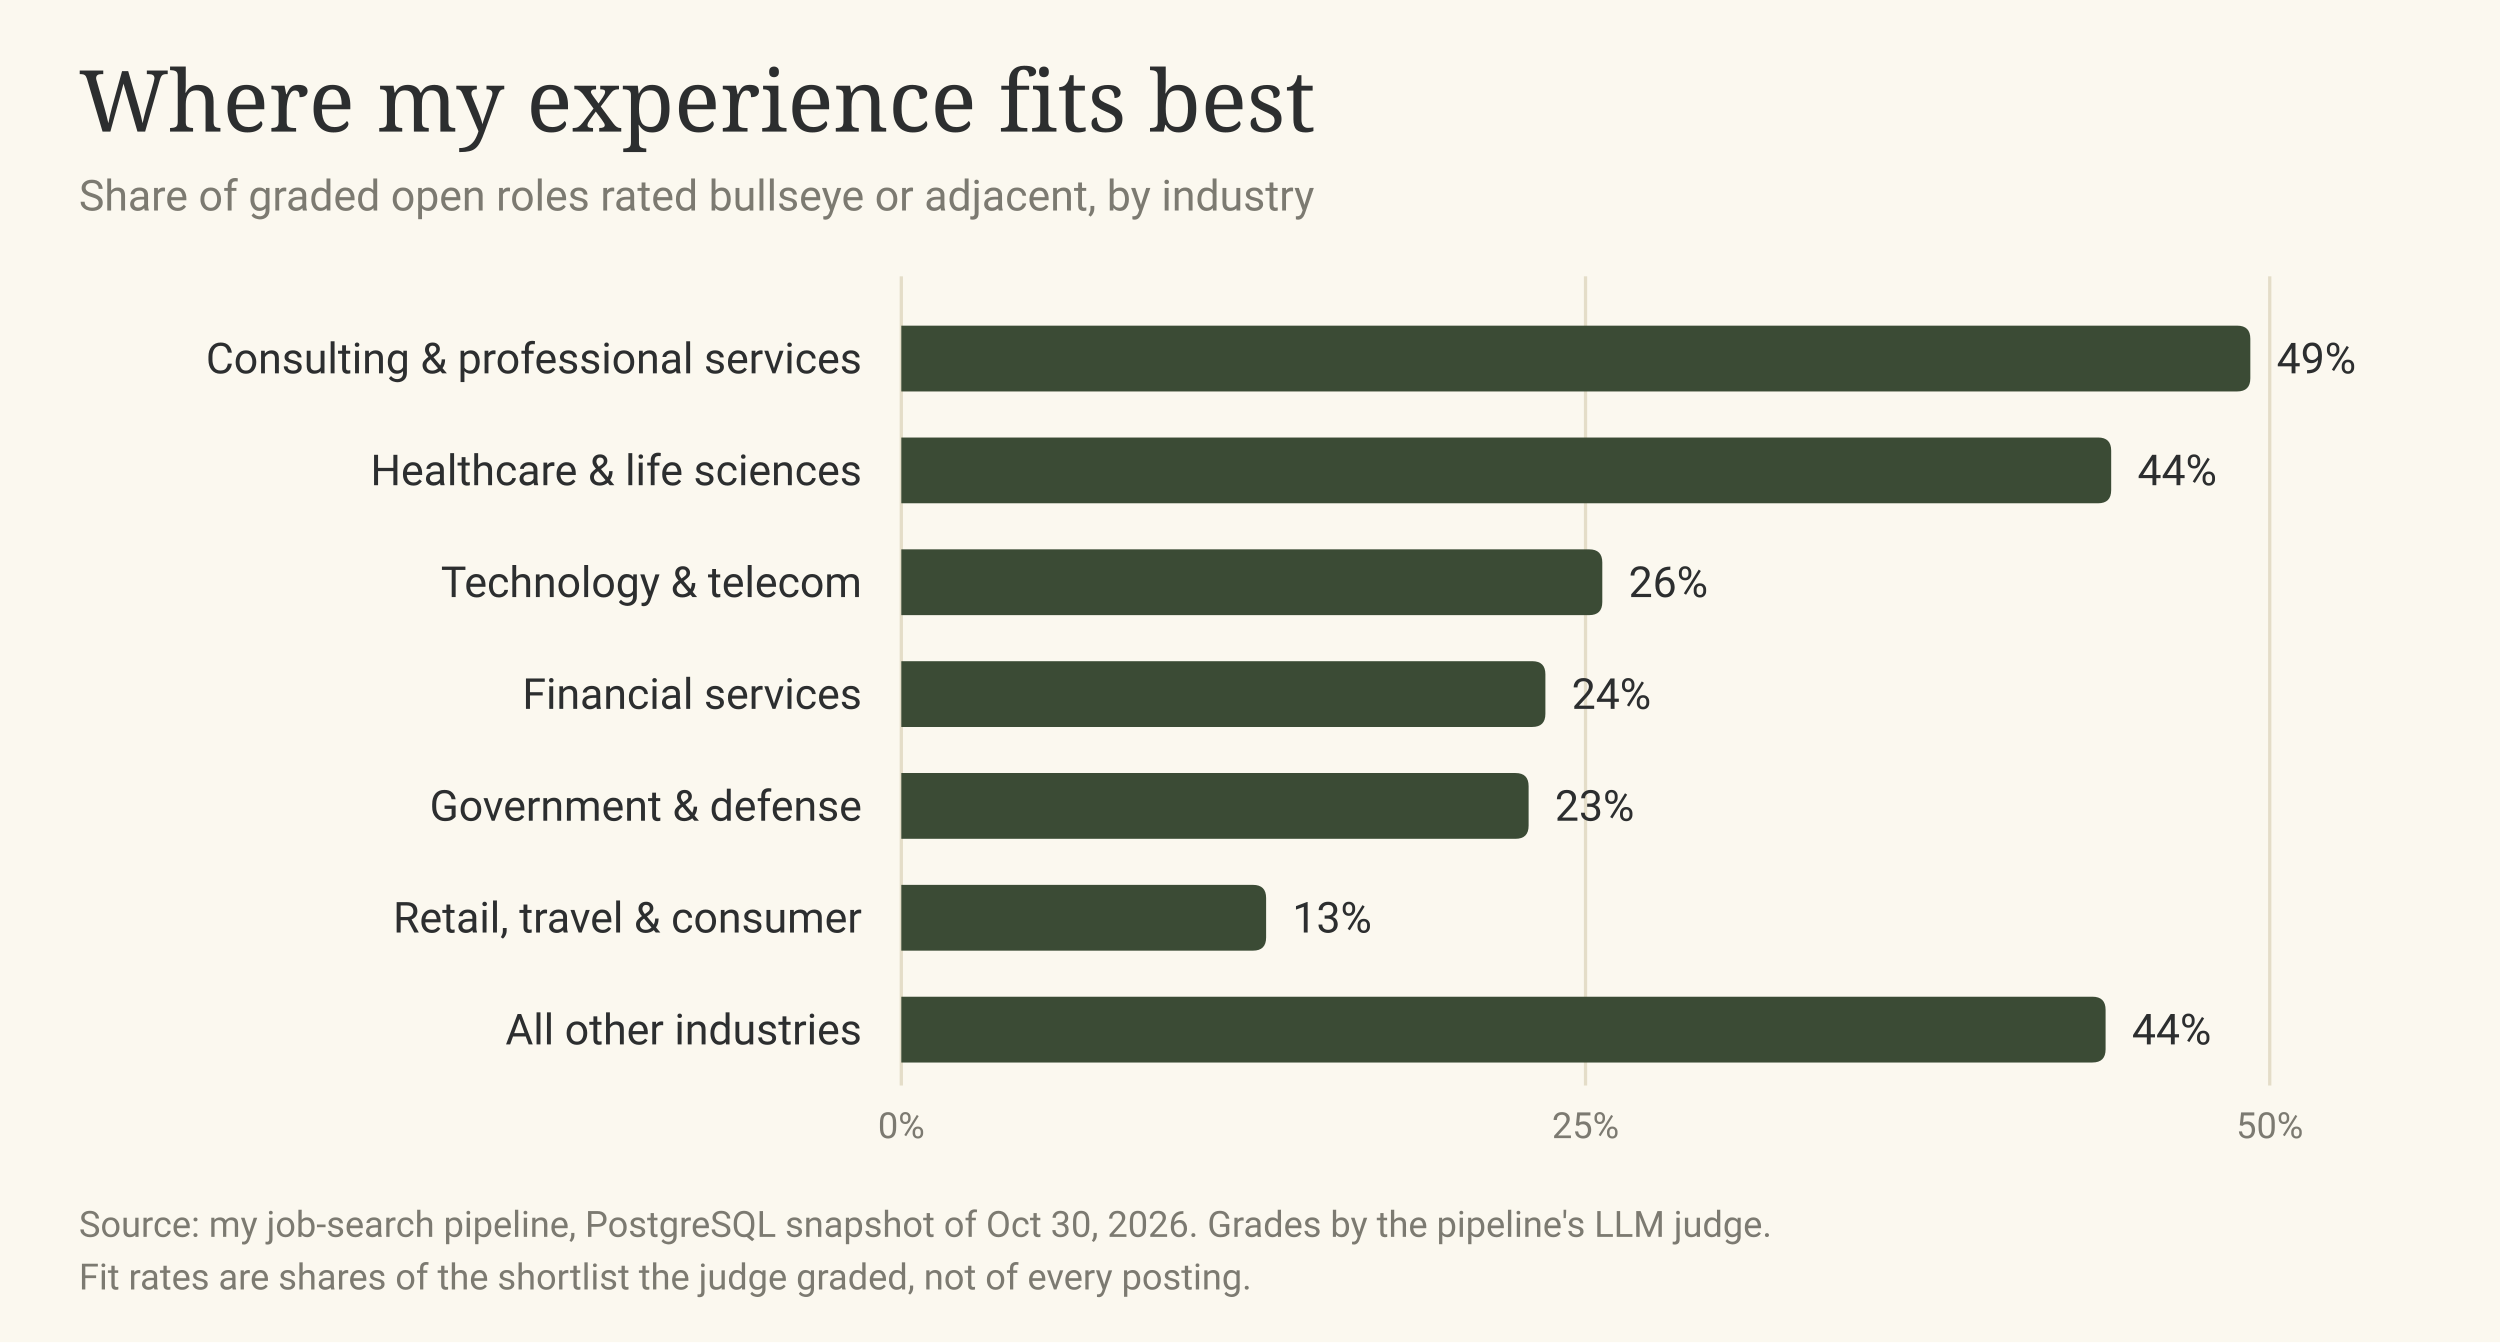
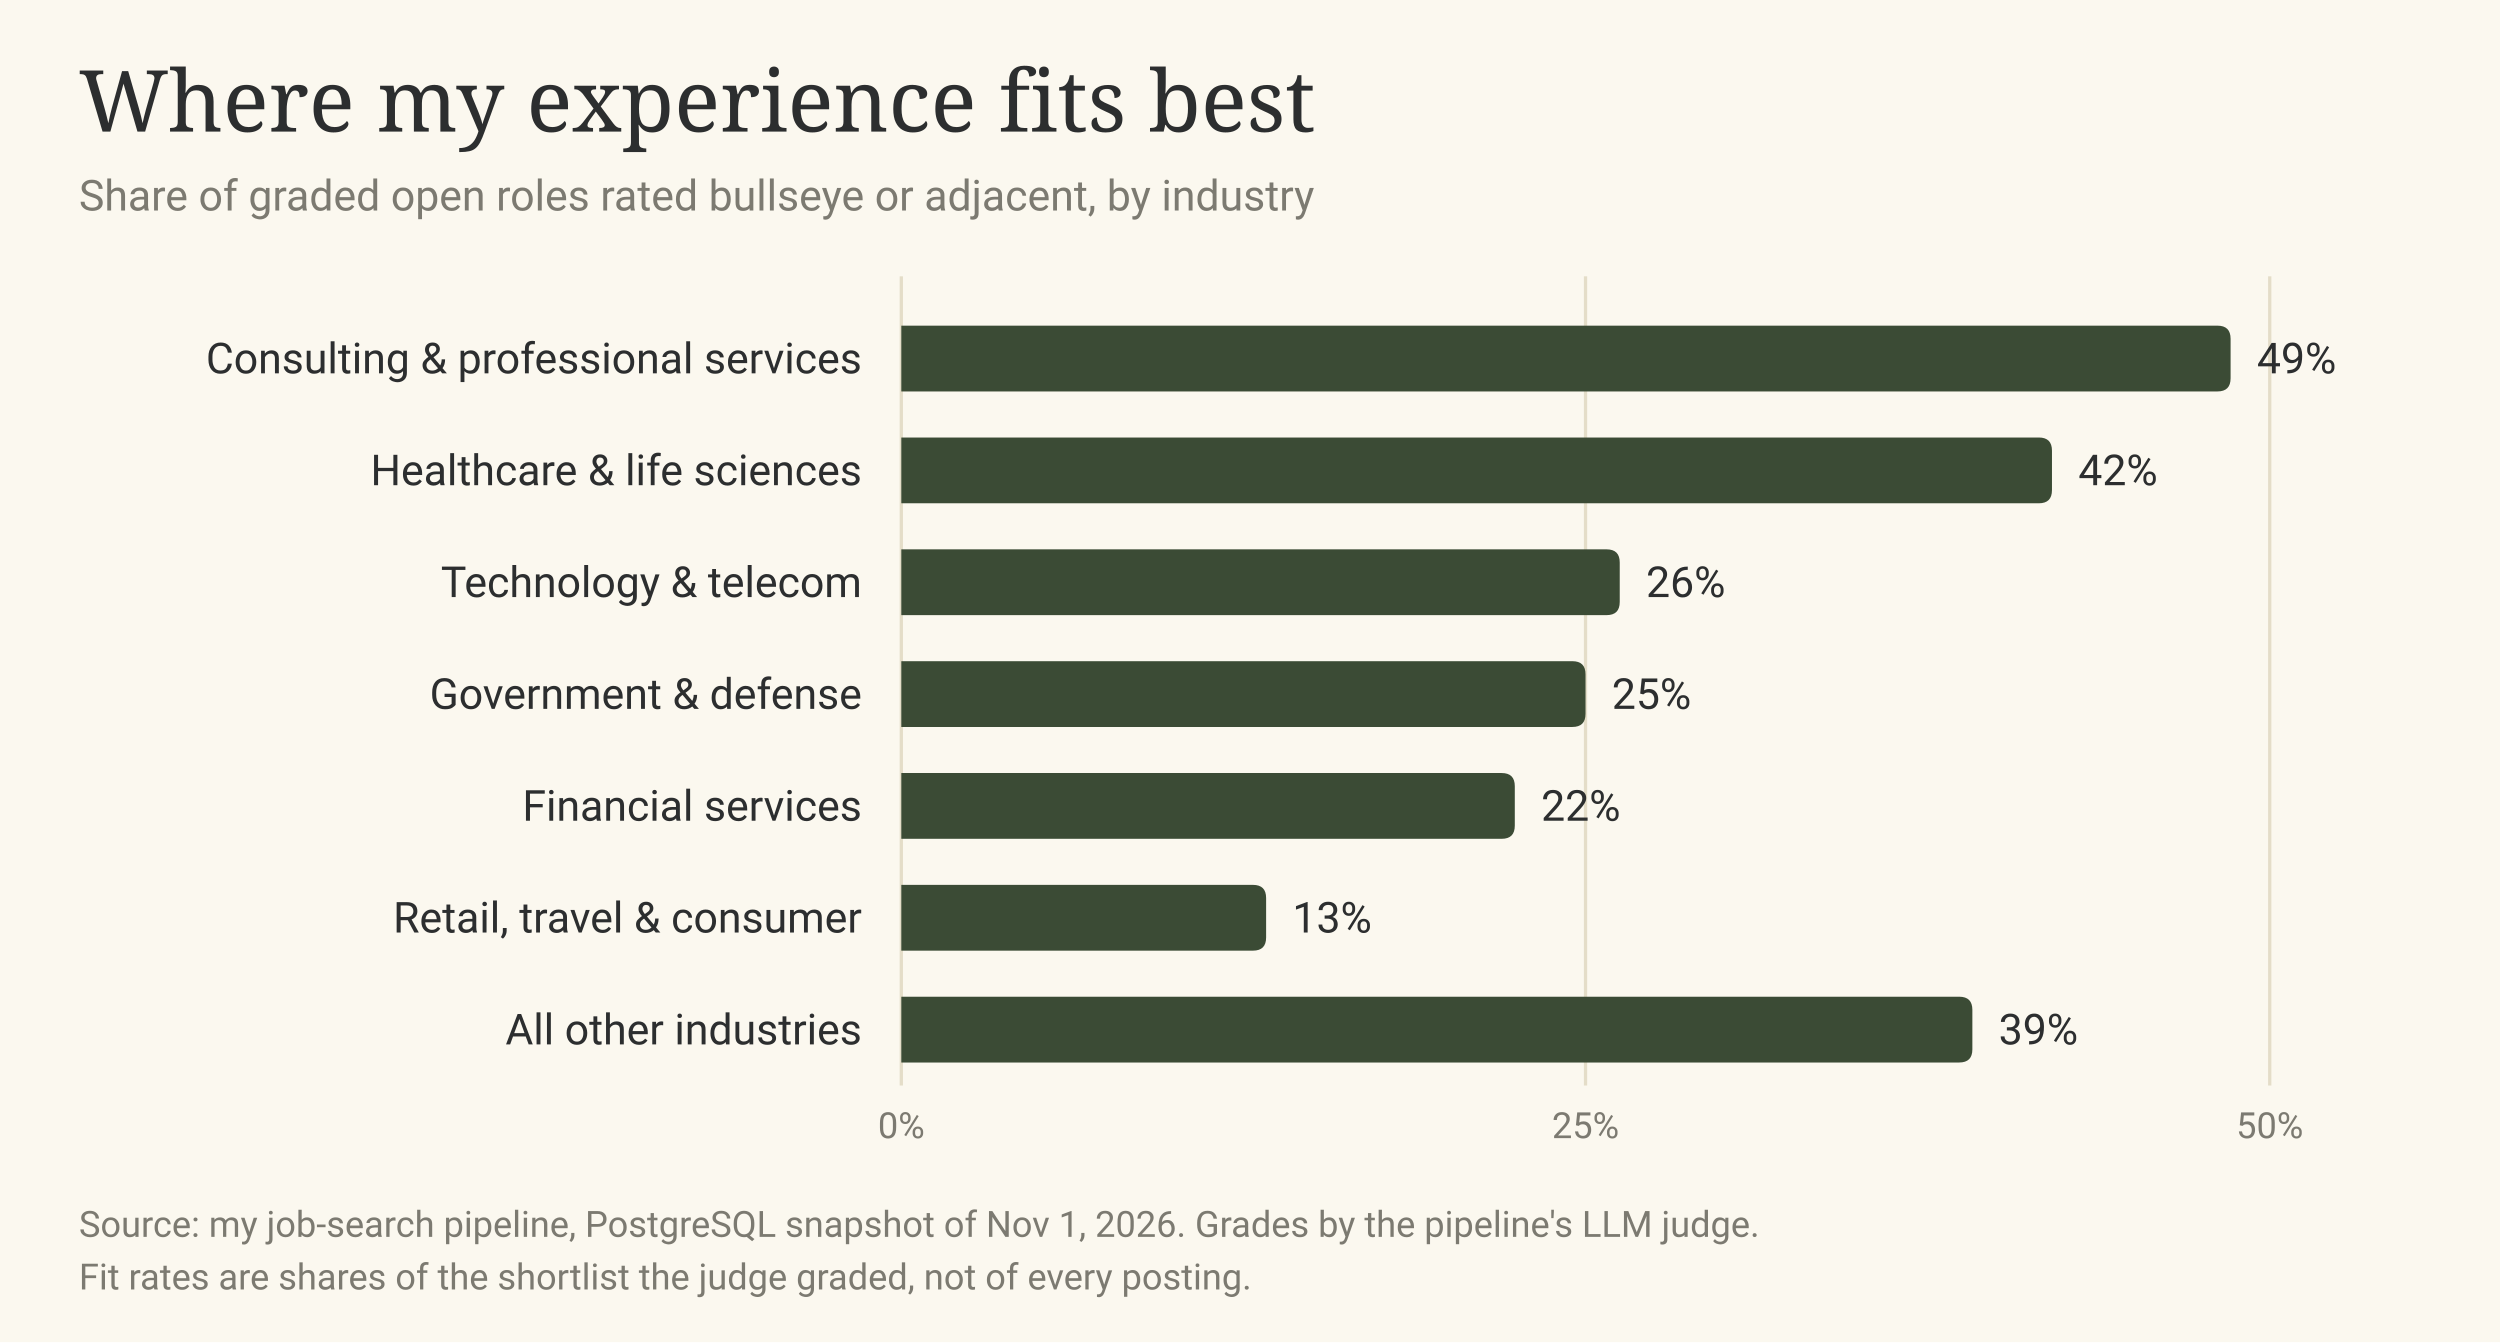
<svg xmlns="http://www.w3.org/2000/svg" viewBox="0 0 760 408" width="760" height="408" role="img" aria-labelledby="t d">
  <rect width="760" height="408" fill="#fbf8ef" />
  <text x="24" y="40" font-family="'Instrument Serif', 'Iowan Old Style', Georgia, serif" font-size="26" fill="#2c2e2f">Where my experience fits best</text>
  <text x="24" y="64" font-family="-apple-system, BlinkMacSystemFont, 'Segoe UI', Roboto, Inter, sans-serif" font-size="13" fill="#7c7a71">Share of graded open roles rated bullseye or adjacent, by industry</text>
  <line x1="274.0" y1="84" x2="274.0" y2="330" stroke="#e4ddc8" stroke-width="1" />
  <text x="274.0" y="346" text-anchor="middle" font-family="-apple-system, BlinkMacSystemFont, 'Segoe UI', Roboto, Inter, sans-serif" font-size="11" fill="#7c7a71">0%</text>
  <line x1="482.0" y1="84" x2="482.0" y2="330" stroke="#e4ddc8" stroke-width="1" />
  <text x="482.0" y="346" text-anchor="middle" font-family="-apple-system, BlinkMacSystemFont, 'Segoe UI', Roboto, Inter, sans-serif" font-size="11" fill="#7c7a71">25%</text>
  <line x1="690.0" y1="84" x2="690.0" y2="330" stroke="#e4ddc8" stroke-width="1" />
  <text x="690.0" y="346" text-anchor="middle" font-family="-apple-system, BlinkMacSystemFont, 'Segoe UI', Roboto, Inter, sans-serif" font-size="11" fill="#7c7a71">50%</text>
  <g>
    <text x="262" y="113.5" text-anchor="end" font-family="-apple-system, BlinkMacSystemFont, 'Segoe UI', Roboto, Inter, sans-serif" font-size="13" fill="#2c2e2f">Consulting &amp; professional services</text>
-     <path d="M274.0,99.0H680.1Q684.1,99.0 684.1,103.0V115.0Q684.1,119.0 680.1,119.0H274.0Z" fill="#3b4b35" />
-     <text x="692.1" y="113.5" font-family="-apple-system, BlinkMacSystemFont, 'Segoe UI', Roboto, Inter, sans-serif" font-size="13" fill="#2c2e2f">49%</text>
+     <path d="M274.0,99.0H674.1Q678.1,99.0 678.1,103.0V115.0Q678.1,119.0 674.1,119.0H274.0Z" fill="#3b4b35" />
+     <text x="686.1" y="113.5" font-family="-apple-system, BlinkMacSystemFont, 'Segoe UI', Roboto, Inter, sans-serif" font-size="13" fill="#2c2e2f">49%</text>
  </g>
  <g>
    <text x="262" y="147.5" text-anchor="end" font-family="-apple-system, BlinkMacSystemFont, 'Segoe UI', Roboto, Inter, sans-serif" font-size="13" fill="#2c2e2f">Healthcare &amp; life sciences</text>
-     <path d="M274.0,133.0H637.8Q641.8,133.0 641.8,137.0V149.0Q641.8,153.0 637.8,153.0H274.0Z" fill="#3b4b35" />
-     <text x="649.8" y="147.5" font-family="-apple-system, BlinkMacSystemFont, 'Segoe UI', Roboto, Inter, sans-serif" font-size="13" fill="#2c2e2f">44%</text>
+     <path d="M274.0,133.0H619.8Q623.8,133.0 623.8,137.0V149.0Q623.8,153.0 619.8,153.0H274.0Z" fill="#3b4b35" />
+     <text x="631.8" y="147.5" font-family="-apple-system, BlinkMacSystemFont, 'Segoe UI', Roboto, Inter, sans-serif" font-size="13" fill="#2c2e2f">42%</text>
  </g>
  <g>
    <text x="262" y="181.5" text-anchor="end" font-family="-apple-system, BlinkMacSystemFont, 'Segoe UI', Roboto, Inter, sans-serif" font-size="13" fill="#2c2e2f">Technology &amp; telecom</text>
-     <path d="M274.0,167.0H483.1Q487.1,167.0 487.1,171.0V183.0Q487.1,187.0 483.1,187.0H274.0Z" fill="#3b4b35" />
-     <text x="495.1" y="181.5" font-family="-apple-system, BlinkMacSystemFont, 'Segoe UI', Roboto, Inter, sans-serif" font-size="13" fill="#2c2e2f">26%</text>
+     <path d="M274.0,167.0H488.4Q492.4,167.0 492.4,171.0V183.0Q492.4,187.0 488.4,187.0H274.0Z" fill="#3b4b35" />
+     <text x="500.4" y="181.5" font-family="-apple-system, BlinkMacSystemFont, 'Segoe UI', Roboto, Inter, sans-serif" font-size="13" fill="#2c2e2f">26%</text>
  </g>
  <g>
-     <text x="262" y="215.5" text-anchor="end" font-family="-apple-system, BlinkMacSystemFont, 'Segoe UI', Roboto, Inter, sans-serif" font-size="13" fill="#2c2e2f">Financial services</text>
-     <path d="M274.0,201.0H465.8Q469.8,201.0 469.8,205.0V217.0Q469.8,221.0 465.8,221.0H274.0Z" fill="#3b4b35" />
-     <text x="477.8" y="215.5" font-family="-apple-system, BlinkMacSystemFont, 'Segoe UI', Roboto, Inter, sans-serif" font-size="13" fill="#2c2e2f">24%</text>
+     <text x="262" y="215.5" text-anchor="end" font-family="-apple-system, BlinkMacSystemFont, 'Segoe UI', Roboto, Inter, sans-serif" font-size="13" fill="#2c2e2f">Government &amp; defense</text>
+     <path d="M274.0,201.0H478.0Q482.0,201.0 482.0,205.0V217.0Q482.0,221.0 478.0,221.0H274.0Z" fill="#3b4b35" />
+     <text x="490.0" y="215.5" font-family="-apple-system, BlinkMacSystemFont, 'Segoe UI', Roboto, Inter, sans-serif" font-size="13" fill="#2c2e2f">25%</text>
  </g>
  <g>
-     <text x="262" y="249.5" text-anchor="end" font-family="-apple-system, BlinkMacSystemFont, 'Segoe UI', Roboto, Inter, sans-serif" font-size="13" fill="#2c2e2f">Government &amp; defense</text>
-     <path d="M274.0,235.0H460.7Q464.7,235.0 464.7,239.0V251.0Q464.7,255.0 460.7,255.0H274.0Z" fill="#3b4b35" />
-     <text x="472.7" y="249.5" font-family="-apple-system, BlinkMacSystemFont, 'Segoe UI', Roboto, Inter, sans-serif" font-size="13" fill="#2c2e2f">23%</text>
+     <text x="262" y="249.5" text-anchor="end" font-family="-apple-system, BlinkMacSystemFont, 'Segoe UI', Roboto, Inter, sans-serif" font-size="13" fill="#2c2e2f">Financial services</text>
+     <path d="M274.0,235.0H456.5Q460.5,235.0 460.5,239.0V251.0Q460.5,255.0 456.5,255.0H274.0Z" fill="#3b4b35" />
+     <text x="468.5" y="249.5" font-family="-apple-system, BlinkMacSystemFont, 'Segoe UI', Roboto, Inter, sans-serif" font-size="13" fill="#2c2e2f">22%</text>
  </g>
  <g>
    <text x="262" y="283.5" text-anchor="end" font-family="-apple-system, BlinkMacSystemFont, 'Segoe UI', Roboto, Inter, sans-serif" font-size="13" fill="#2c2e2f">Retail, travel &amp; consumer</text>
    <path d="M274.0,269.0H380.9Q384.9,269.0 384.9,273.0V285.0Q384.9,289.0 380.9,289.0H274.0Z" fill="#3b4b35" />
    <text x="392.9" y="283.5" font-family="-apple-system, BlinkMacSystemFont, 'Segoe UI', Roboto, Inter, sans-serif" font-size="13" fill="#2c2e2f">13%</text>
  </g>
  <g>
    <text x="262" y="317.5" text-anchor="end" font-family="-apple-system, BlinkMacSystemFont, 'Segoe UI', Roboto, Inter, sans-serif" font-size="13" fill="#2c2e2f">All other industries</text>
-     <path d="M274.0,303.0H636.1Q640.1,303.0 640.1,307.0V319.0Q640.1,323.0 636.1,323.0H274.0Z" fill="#3b4b35" />
-     <text x="648.1" y="317.5" font-family="-apple-system, BlinkMacSystemFont, 'Segoe UI', Roboto, Inter, sans-serif" font-size="13" fill="#2c2e2f">44%</text>
+     <path d="M274.0,303.0H595.6Q599.6,303.0 599.6,307.0V319.0Q599.6,323.0 595.6,323.0H274.0Z" fill="#3b4b35" />
+     <text x="607.6" y="317.5" font-family="-apple-system, BlinkMacSystemFont, 'Segoe UI', Roboto, Inter, sans-serif" font-size="13" fill="#2c2e2f">39%</text>
  </g>
-   <text x="24" y="376" font-family="-apple-system, BlinkMacSystemFont, 'Segoe UI', Roboto, Inter, sans-serif" font-size="11" fill="#7c7a71">Source: my job-search pipeline, PostgreSQL snapshot of Oct 30, 2026. Grades by the pipeline's LLM judge.</text>
+   <text x="24" y="376" font-family="-apple-system, BlinkMacSystemFont, 'Segoe UI', Roboto, Inter, sans-serif" font-size="11" fill="#7c7a71">Source: my job-search pipeline, PostgreSQL snapshot of Nov 1, 2026. Grades by the pipeline's LLM judge.</text>
  <text x="24" y="392" font-family="-apple-system, BlinkMacSystemFont, 'Segoe UI', Roboto, Inter, sans-serif" font-size="11" fill="#7c7a71">Fit rates are shares of the shortlist the judge graded, not of every posting.</text>
</svg>
